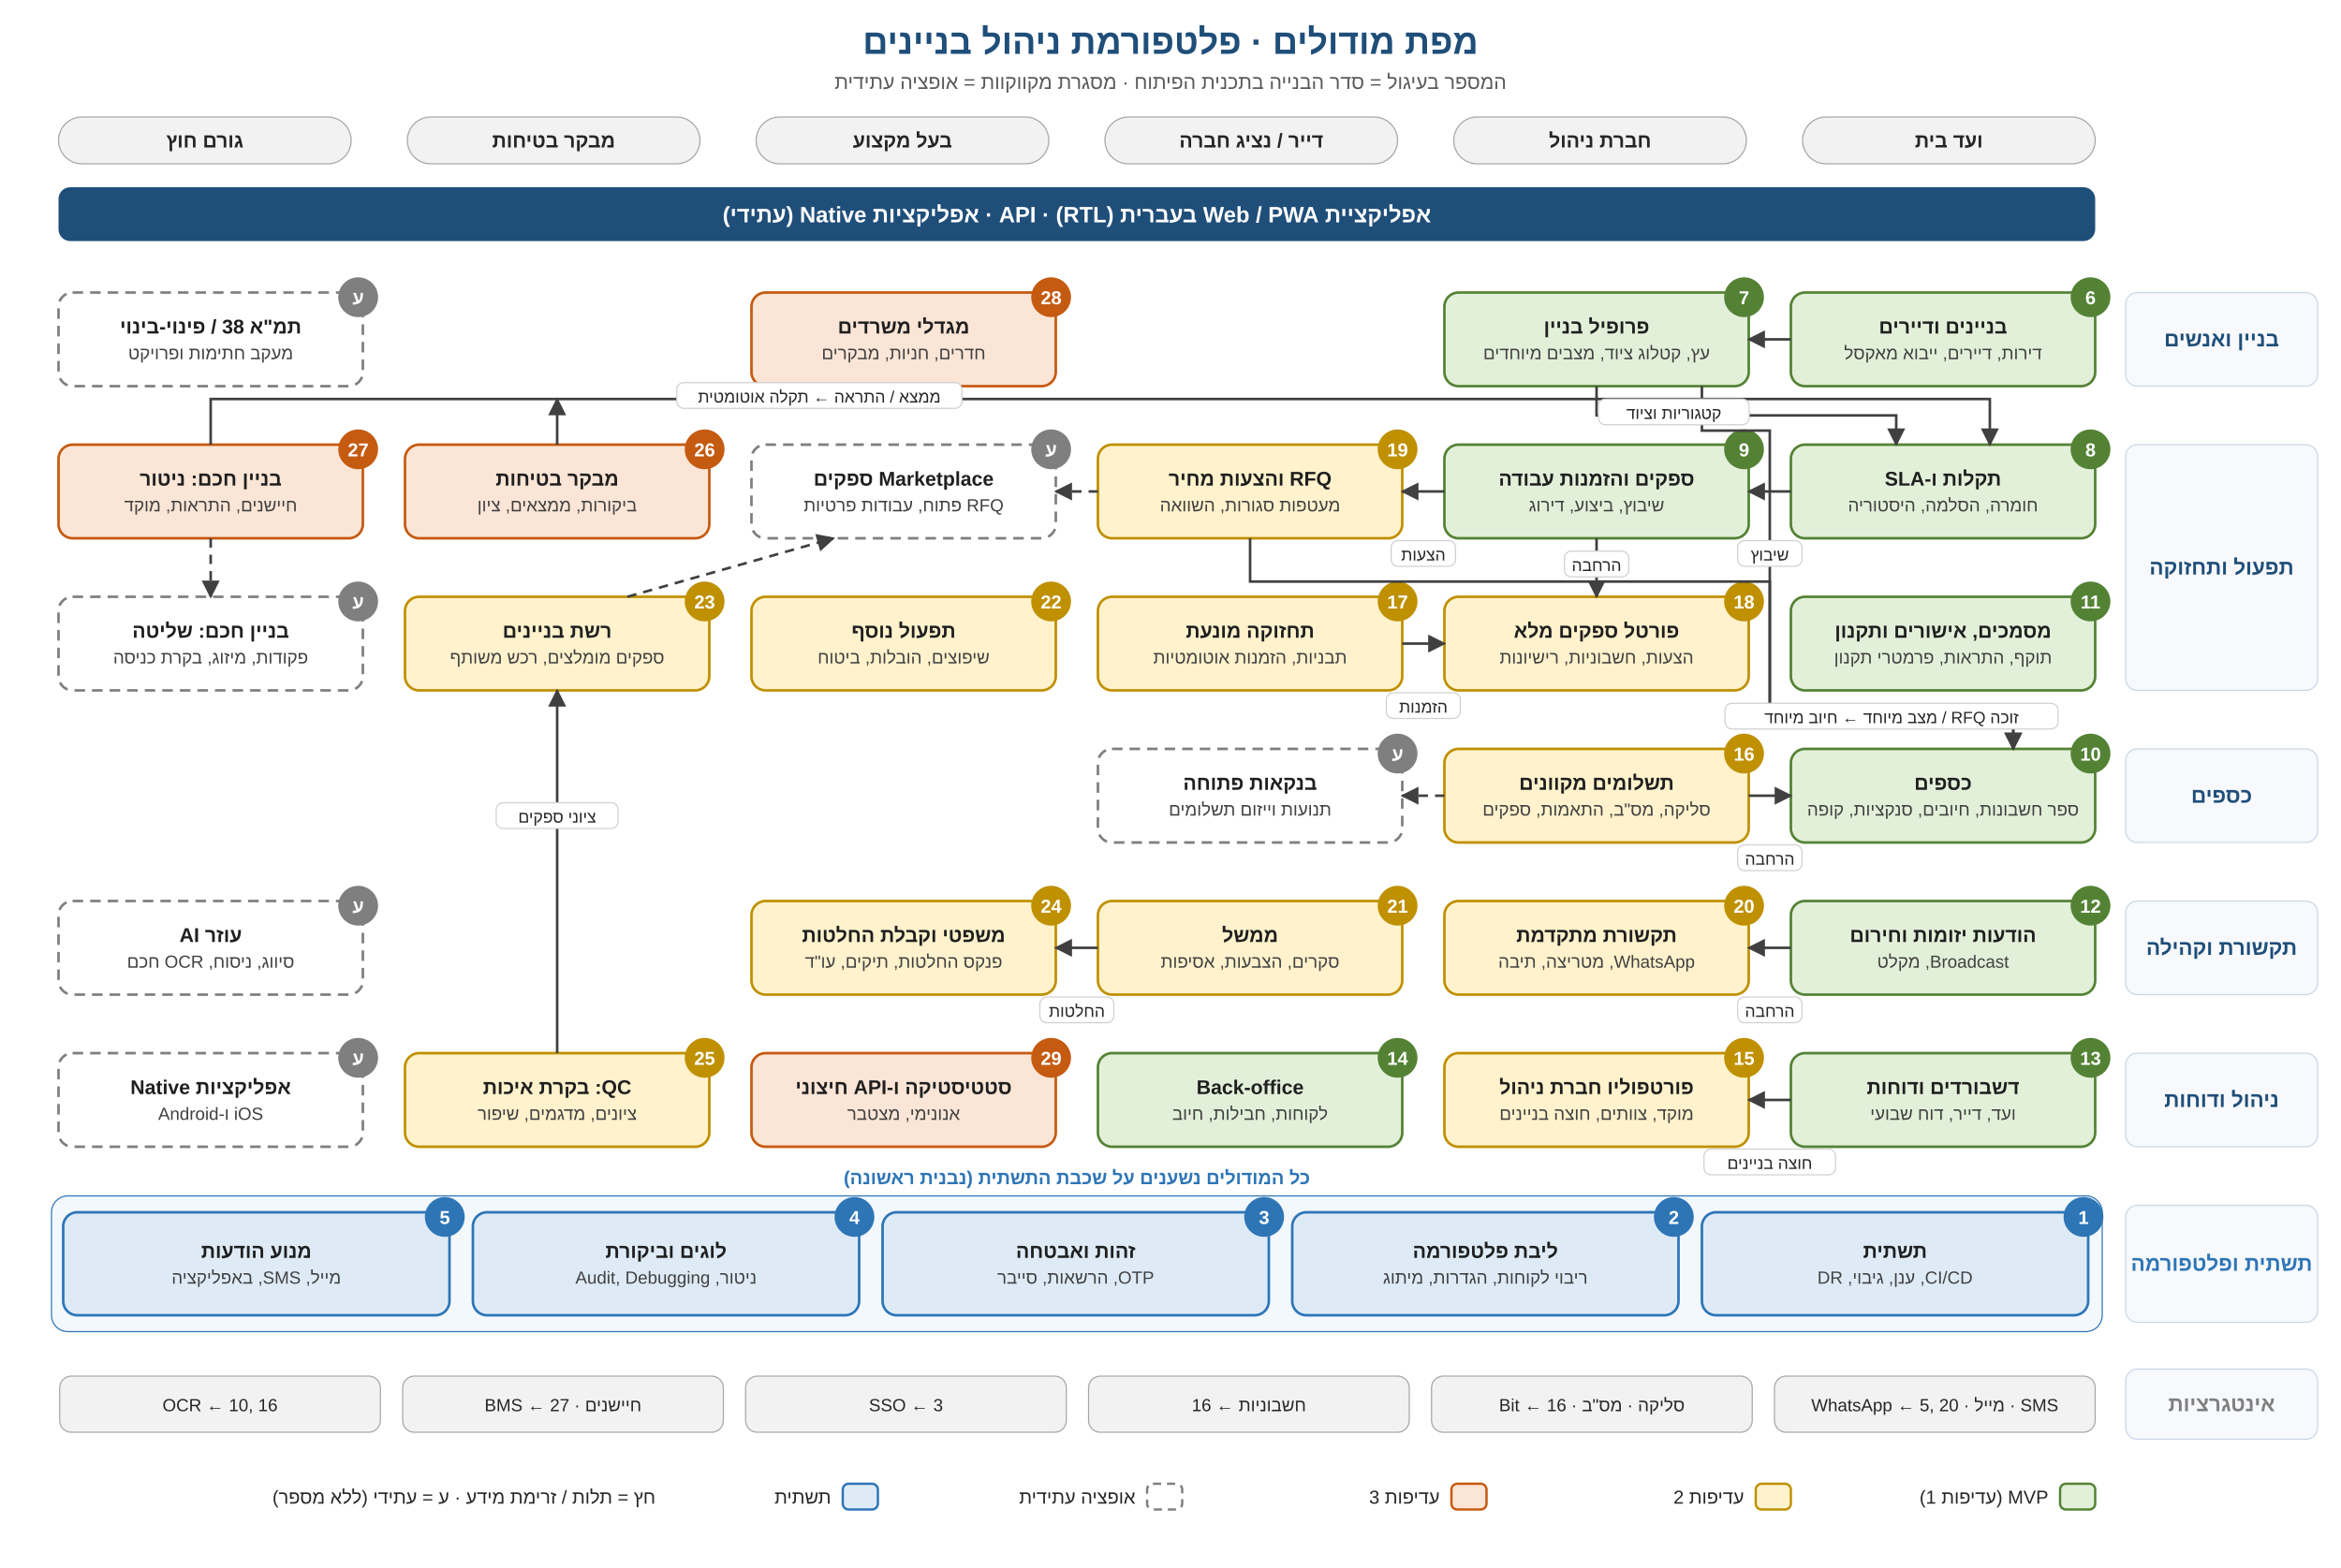
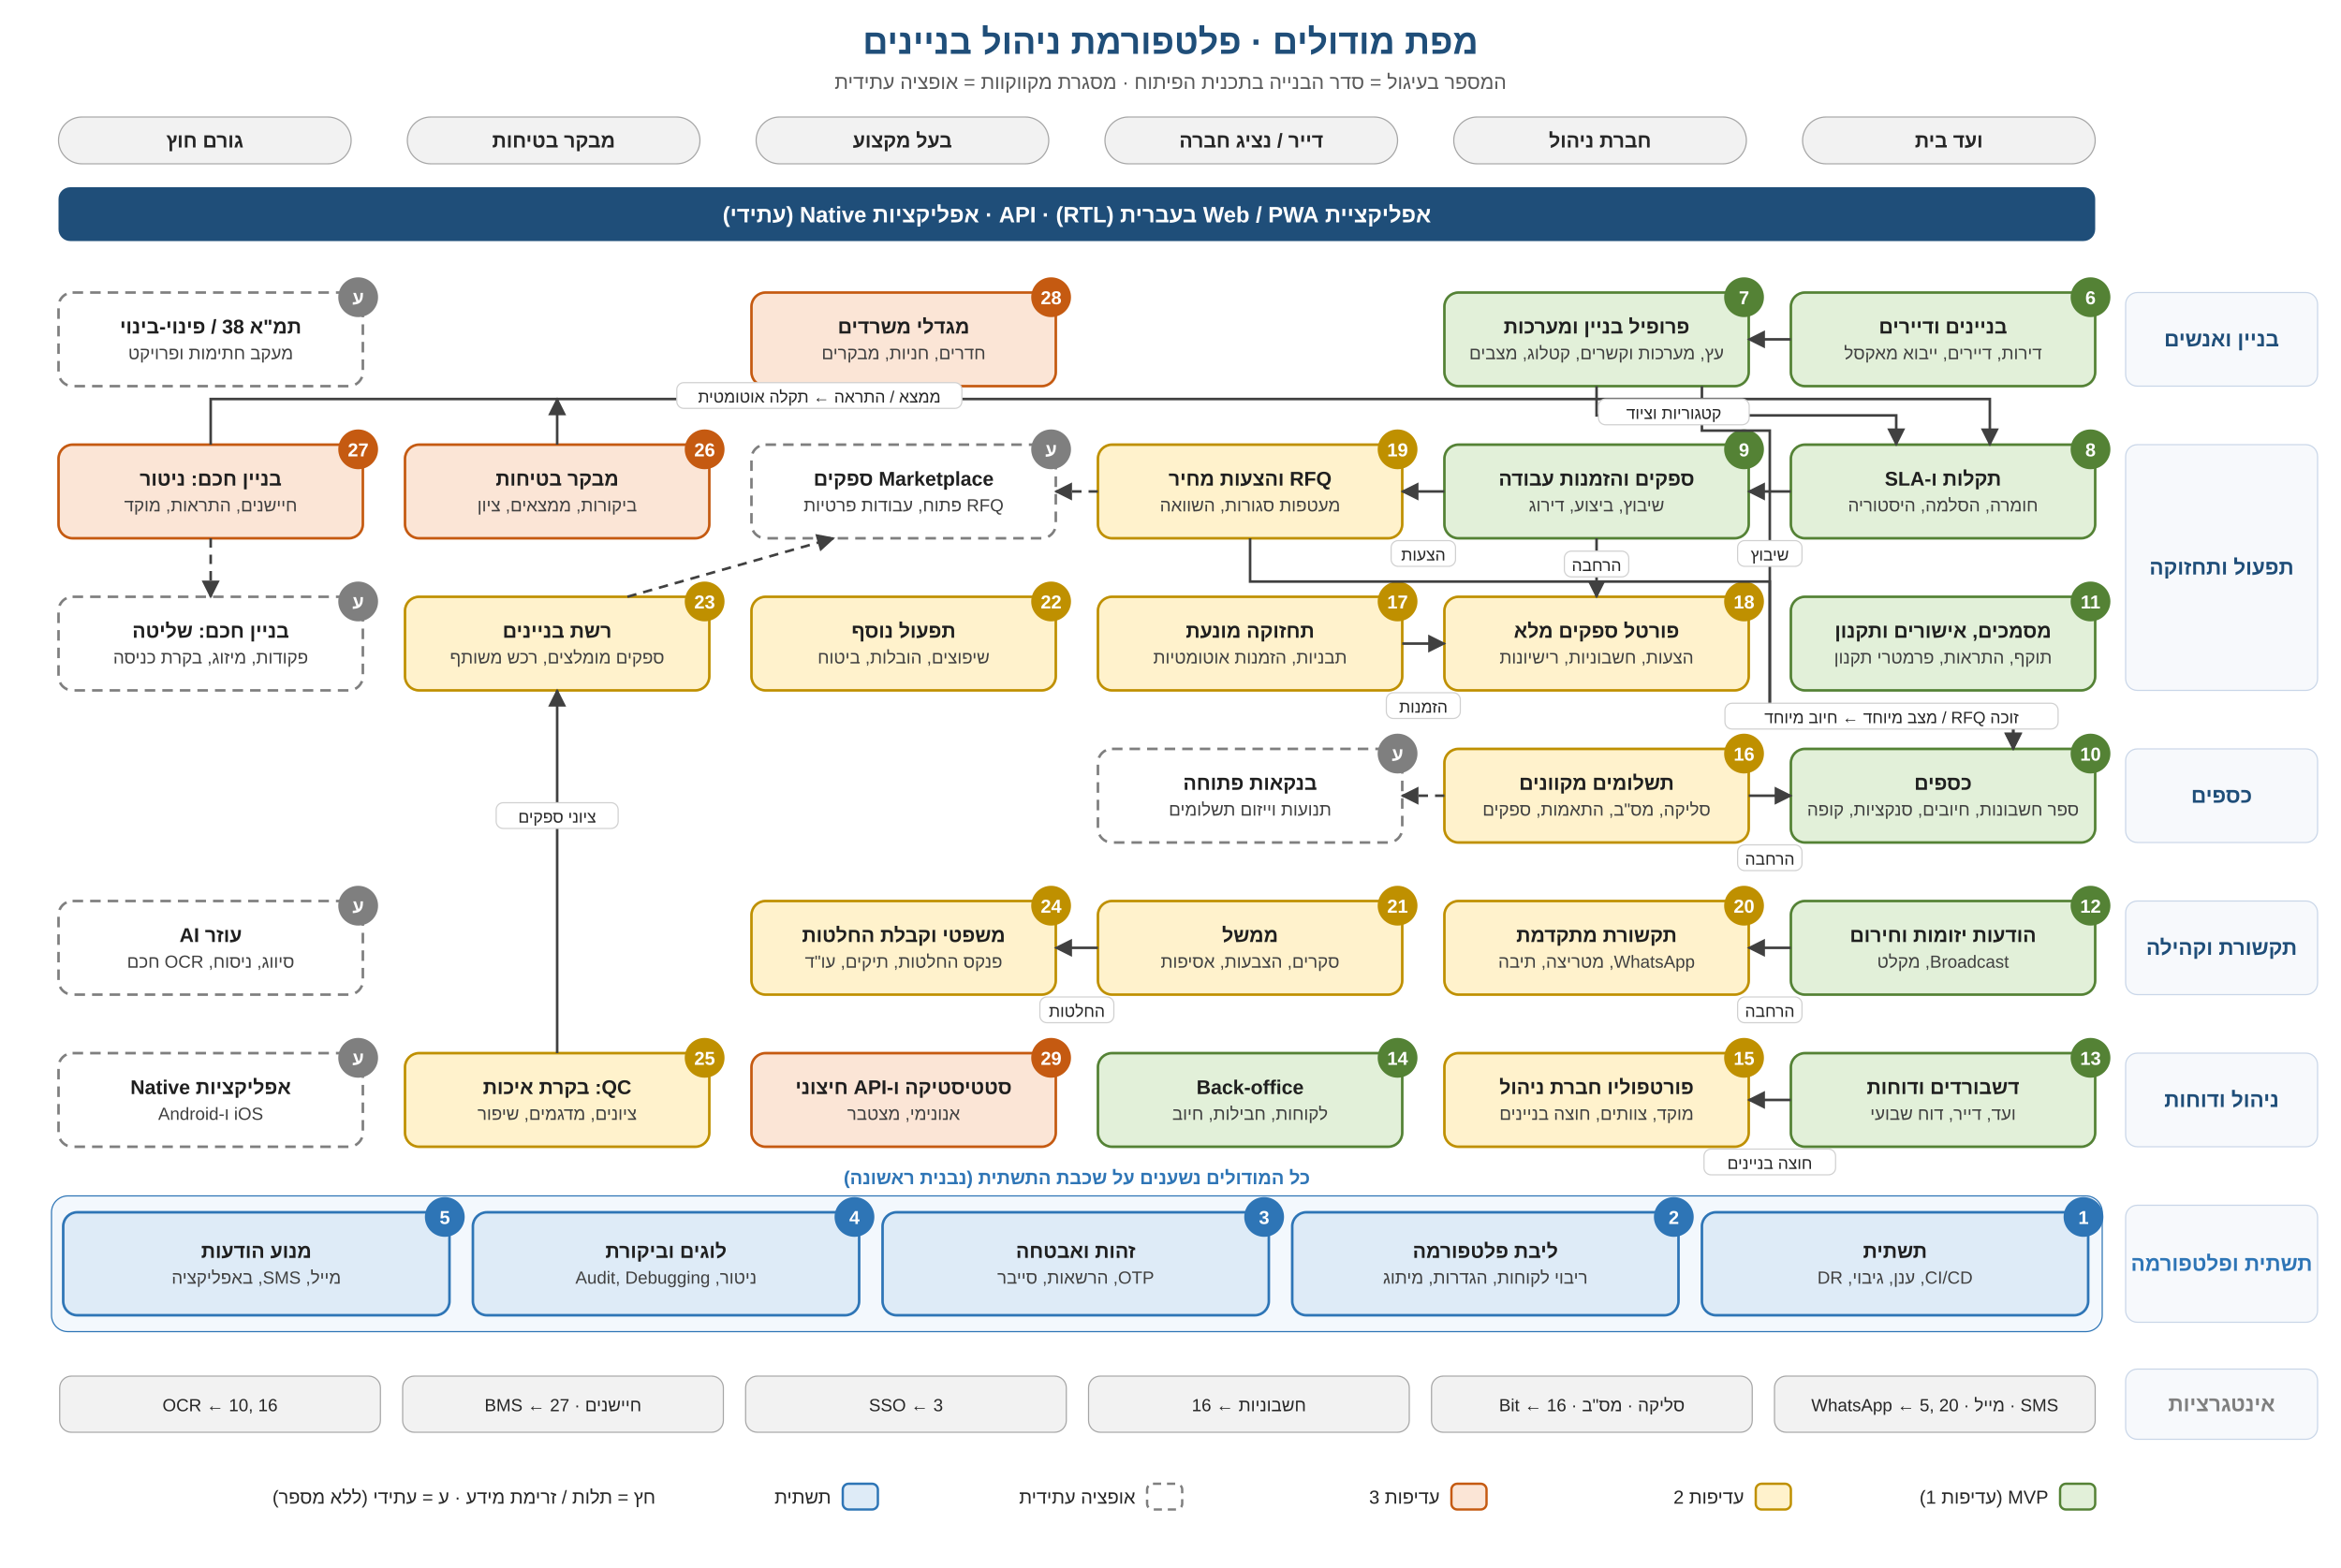
<svg xmlns="http://www.w3.org/2000/svg" width="2000" height="1340" viewBox="0 0 2000 1340">
  <defs>
    <marker id="arrow" viewBox="0 0 10 10" refX="9" refY="5" markerWidth="7" markerHeight="7" orient="auto-start-reverse">
      <path d="M0 0 L10 5 L0 10 z" fill="#404040" />
    </marker>
  </defs>
  <rect width="2000" height="1340" fill="#FFFFFF" />
  <text x="1000.0" y="46" font-size="30" font-weight="bold" fill="#1F4E79" text-anchor="middle" direction="rtl" font-family="Arial, Liberation Sans, sans-serif">מפת מודולים · פלטפורמת ניהול בניינים</text>
  <text x="1000.0" y="76" font-size="17" font-weight="normal" fill="#595959" text-anchor="middle" direction="rtl" font-family="Arial, Liberation Sans, sans-serif">המספר בעיגול = סדר הבנייה בתכנית הפיתוח · מסגרת מקווקוות = אופציה עתידית</text>
  <rect x="1540" y="100" width="250" height="40" rx="20" fill="#F2F2F2" stroke="#A6A6A6" />
  <text x="1665.0" y="126" font-size="17" font-weight="bold" fill="#262626" text-anchor="middle" direction="rtl" font-family="Arial, Liberation Sans, sans-serif">ועד בית</text>
  <rect x="1242" y="100" width="250" height="40" rx="20" fill="#F2F2F2" stroke="#A6A6A6" />
  <text x="1367.0" y="126" font-size="17" font-weight="bold" fill="#262626" text-anchor="middle" direction="rtl" font-family="Arial, Liberation Sans, sans-serif">חברת ניהול</text>
  <rect x="944" y="100" width="250" height="40" rx="20" fill="#F2F2F2" stroke="#A6A6A6" />
  <text x="1069.0" y="126" font-size="17" font-weight="bold" fill="#262626" text-anchor="middle" direction="rtl" font-family="Arial, Liberation Sans, sans-serif">דייר / נציג חברה</text>
  <rect x="646" y="100" width="250" height="40" rx="20" fill="#F2F2F2" stroke="#A6A6A6" />
  <text x="771.0" y="126" font-size="17" font-weight="bold" fill="#262626" text-anchor="middle" direction="rtl" font-family="Arial, Liberation Sans, sans-serif">בעל מקצוע</text>
  <rect x="348" y="100" width="250" height="40" rx="20" fill="#F2F2F2" stroke="#A6A6A6" />
  <text x="473.0" y="126" font-size="17" font-weight="bold" fill="#262626" text-anchor="middle" direction="rtl" font-family="Arial, Liberation Sans, sans-serif">מבקר בטיחות</text>
  <rect x="50" y="100" width="250" height="40" rx="20" fill="#F2F2F2" stroke="#A6A6A6" />
  <text x="175.0" y="126" font-size="17" font-weight="bold" fill="#262626" text-anchor="middle" direction="rtl" font-family="Arial, Liberation Sans, sans-serif">גורם חוץ</text>
  <rect x="50" y="160" width="1740" height="46" rx="10" fill="#1F4E79" />
  <text x="920" y="190" font-size="19" font-weight="bold" fill="#FFFFFF" text-anchor="middle" direction="rtl" font-family="Arial, Liberation Sans, sans-serif">אפליקציית Web / PWA בעברית (RTL)  ·  API  ·  אפליקציות Native (עתידי)</text>
  <rect x="1816" y="250" width="164" height="80" rx="10" fill="#F7F9FC" stroke="#C9D6E8" />
  <text x="1898" y="296.0" font-size="18" font-weight="bold" fill="#1F4E79" text-anchor="middle" direction="rtl" font-family="Arial, Liberation Sans, sans-serif">בניין ואנשים</text>
  <rect x="1816" y="380" width="164" height="210" rx="10" fill="#F7F9FC" stroke="#C9D6E8" />
  <text x="1898" y="491.0" font-size="18" font-weight="bold" fill="#1F4E79" text-anchor="middle" direction="rtl" font-family="Arial, Liberation Sans, sans-serif">תפעול ותחזוקה</text>
  <rect x="1816" y="640" width="164" height="80" rx="10" fill="#F7F9FC" stroke="#C9D6E8" />
  <text x="1898" y="686.0" font-size="18" font-weight="bold" fill="#1F4E79" text-anchor="middle" direction="rtl" font-family="Arial, Liberation Sans, sans-serif">כספים</text>
  <rect x="1816" y="770" width="164" height="80" rx="10" fill="#F7F9FC" stroke="#C9D6E8" />
  <text x="1898" y="816.0" font-size="18" font-weight="bold" fill="#1F4E79" text-anchor="middle" direction="rtl" font-family="Arial, Liberation Sans, sans-serif">תקשורת וקהילה</text>
  <rect x="1816" y="900" width="164" height="80" rx="10" fill="#F7F9FC" stroke="#C9D6E8" />
  <text x="1898" y="946.0" font-size="18" font-weight="bold" fill="#1F4E79" text-anchor="middle" direction="rtl" font-family="Arial, Liberation Sans, sans-serif">ניהול ודוחות</text>
  <rect x="1816" y="1030" width="164" height="100" rx="10" fill="#F7F9FC" stroke="#C9D6E8" />
  <text x="1898" y="1086.0" font-size="18" font-weight="bold" fill="#2E75B6" text-anchor="middle" direction="rtl" font-family="Arial, Liberation Sans, sans-serif">תשתית ופלטפורמה</text>
  <rect x="1816" y="1170" width="164" height="60" rx="10" fill="#F7F9FC" stroke="#C9D6E8" />
  <text x="1898" y="1206.0" font-size="18" font-weight="bold" fill="#7F7F7F" text-anchor="middle" direction="rtl" font-family="Arial, Liberation Sans, sans-serif">אינטגרציות</text>
  <rect x="1530" y="250" width="260" height="80" rx="12" fill="#E2F0D9" stroke="#548235" stroke-width="2.2" />
  <circle cx="1786" cy="254" r="17" fill="#548235" />
  <text x="1786" y="260" font-size="16" font-weight="bold" fill="#FFFFFF" text-anchor="middle" direction="rtl" font-family="Arial, Liberation Sans, sans-serif">6</text>
  <text x="1660.0" y="285.0" font-size="17" font-weight="bold" fill="#1F1F1F" text-anchor="middle" direction="rtl" font-family="Arial, Liberation Sans, sans-serif">בניינים ודיירים</text>
  <text x="1660.0" y="307.0" font-size="15" font-weight="normal" fill="#404040" text-anchor="middle" direction="rtl" font-family="Arial, Liberation Sans, sans-serif">דירות, דיירים, ייבוא מאקסל</text>
  <rect x="1234" y="250" width="260" height="80" rx="12" fill="#E2F0D9" stroke="#548235" stroke-width="2.2" />
  <circle cx="1490" cy="254" r="17" fill="#548235" />
  <text x="1490" y="260" font-size="16" font-weight="bold" fill="#FFFFFF" text-anchor="middle" direction="rtl" font-family="Arial, Liberation Sans, sans-serif">7</text>
-   <text x="1364.0" y="285.0" font-size="17" font-weight="bold" fill="#1F1F1F" text-anchor="middle" direction="rtl" font-family="Arial, Liberation Sans, sans-serif">פרופיל בניין</text>
-   <text x="1364.0" y="307.0" font-size="15" font-weight="normal" fill="#404040" text-anchor="middle" direction="rtl" font-family="Arial, Liberation Sans, sans-serif">עץ, קטלוג ציוד, מצבים מיוחדים</text>
+   <text x="1364.0" y="285.0" font-size="17" font-weight="bold" fill="#1F1F1F" text-anchor="middle" direction="rtl" font-family="Arial, Liberation Sans, sans-serif">פרופיל בניין ומערכות</text>
+   <text x="1364.0" y="307.0" font-size="15" font-weight="normal" fill="#404040" text-anchor="middle" direction="rtl" font-family="Arial, Liberation Sans, sans-serif">עץ, מערכות וקשרים, קטלוג, מצבים</text>
  <rect x="642" y="250" width="260" height="80" rx="12" fill="#FBE5D6" stroke="#C55A11" stroke-width="2.2" />
  <circle cx="898" cy="254" r="17" fill="#C55A11" />
  <text x="898" y="260" font-size="16" font-weight="bold" fill="#FFFFFF" text-anchor="middle" direction="rtl" font-family="Arial, Liberation Sans, sans-serif">28</text>
  <text x="772.0" y="285.0" font-size="17" font-weight="bold" fill="#1F1F1F" text-anchor="middle" direction="rtl" font-family="Arial, Liberation Sans, sans-serif">מגדלי משרדים</text>
  <text x="772.0" y="307.0" font-size="15" font-weight="normal" fill="#404040" text-anchor="middle" direction="rtl" font-family="Arial, Liberation Sans, sans-serif">חדרים, חניות, מבקרים</text>
  <rect x="50" y="250" width="260" height="80" rx="12" fill="#FFFFFF" stroke="#7F7F7F" stroke-width="2.2" stroke-dasharray="9 6" />
  <circle cx="306" cy="254" r="17" fill="#7F7F7F" />
  <text x="306" y="260" font-size="16" font-weight="bold" fill="#FFFFFF" text-anchor="middle" direction="rtl" font-family="Arial, Liberation Sans, sans-serif">ע</text>
  <text x="180.0" y="285.0" font-size="17" font-weight="bold" fill="#1F1F1F" text-anchor="middle" direction="rtl" font-family="Arial, Liberation Sans, sans-serif">תמ"א 38 / פינוי-בינוי</text>
  <text x="180.0" y="307.0" font-size="15" font-weight="normal" fill="#404040" text-anchor="middle" direction="rtl" font-family="Arial, Liberation Sans, sans-serif">מעקב חתימות ופרויקט</text>
  <rect x="1530" y="380" width="260" height="80" rx="12" fill="#E2F0D9" stroke="#548235" stroke-width="2.2" />
  <circle cx="1786" cy="384" r="17" fill="#548235" />
  <text x="1786" y="390" font-size="16" font-weight="bold" fill="#FFFFFF" text-anchor="middle" direction="rtl" font-family="Arial, Liberation Sans, sans-serif">8</text>
  <text x="1660.0" y="415.0" font-size="17" font-weight="bold" fill="#1F1F1F" text-anchor="middle" direction="rtl" font-family="Arial, Liberation Sans, sans-serif">תקלות ו-SLA</text>
  <text x="1660.0" y="437.0" font-size="15" font-weight="normal" fill="#404040" text-anchor="middle" direction="rtl" font-family="Arial, Liberation Sans, sans-serif">חומרה, הסלמה, היסטוריה</text>
  <rect x="1234" y="380" width="260" height="80" rx="12" fill="#E2F0D9" stroke="#548235" stroke-width="2.2" />
  <circle cx="1490" cy="384" r="17" fill="#548235" />
  <text x="1490" y="390" font-size="16" font-weight="bold" fill="#FFFFFF" text-anchor="middle" direction="rtl" font-family="Arial, Liberation Sans, sans-serif">9</text>
  <text x="1364.0" y="415.0" font-size="17" font-weight="bold" fill="#1F1F1F" text-anchor="middle" direction="rtl" font-family="Arial, Liberation Sans, sans-serif">ספקים והזמנות עבודה</text>
  <text x="1364.0" y="437.0" font-size="15" font-weight="normal" fill="#404040" text-anchor="middle" direction="rtl" font-family="Arial, Liberation Sans, sans-serif">שיבוץ, ביצוע, דירוג</text>
  <rect x="938" y="380" width="260" height="80" rx="12" fill="#FFF2CC" stroke="#BF9000" stroke-width="2.2" />
  <circle cx="1194" cy="384" r="17" fill="#BF9000" />
  <text x="1194" y="390" font-size="16" font-weight="bold" fill="#FFFFFF" text-anchor="middle" direction="rtl" font-family="Arial, Liberation Sans, sans-serif">19</text>
  <text x="1068.0" y="415.0" font-size="17" font-weight="bold" fill="#1F1F1F" text-anchor="middle" direction="rtl" font-family="Arial, Liberation Sans, sans-serif">RFQ והצעות מחיר</text>
  <text x="1068.0" y="437.0" font-size="15" font-weight="normal" fill="#404040" text-anchor="middle" direction="rtl" font-family="Arial, Liberation Sans, sans-serif">מעטפות סגורות, השוואה</text>
  <rect x="642" y="380" width="260" height="80" rx="12" fill="#FFFFFF" stroke="#7F7F7F" stroke-width="2.2" stroke-dasharray="9 6" />
  <circle cx="898" cy="384" r="17" fill="#7F7F7F" />
  <text x="898" y="390" font-size="16" font-weight="bold" fill="#FFFFFF" text-anchor="middle" direction="rtl" font-family="Arial, Liberation Sans, sans-serif">ע</text>
  <text x="772.0" y="415.0" font-size="17" font-weight="bold" fill="#1F1F1F" text-anchor="middle" direction="rtl" font-family="Arial, Liberation Sans, sans-serif">Marketplace ספקים</text>
  <text x="772.0" y="437.0" font-size="15" font-weight="normal" fill="#404040" text-anchor="middle" direction="rtl" font-family="Arial, Liberation Sans, sans-serif">RFQ פתוח, עבודות פרטיות</text>
  <rect x="346" y="380" width="260" height="80" rx="12" fill="#FBE5D6" stroke="#C55A11" stroke-width="2.2" />
  <circle cx="602" cy="384" r="17" fill="#C55A11" />
  <text x="602" y="390" font-size="16" font-weight="bold" fill="#FFFFFF" text-anchor="middle" direction="rtl" font-family="Arial, Liberation Sans, sans-serif">26</text>
  <text x="476.0" y="415.0" font-size="17" font-weight="bold" fill="#1F1F1F" text-anchor="middle" direction="rtl" font-family="Arial, Liberation Sans, sans-serif">מבקר בטיחות</text>
  <text x="476.0" y="437.0" font-size="15" font-weight="normal" fill="#404040" text-anchor="middle" direction="rtl" font-family="Arial, Liberation Sans, sans-serif">ביקורות, ממצאים, ציון</text>
  <rect x="50" y="380" width="260" height="80" rx="12" fill="#FBE5D6" stroke="#C55A11" stroke-width="2.2" />
  <circle cx="306" cy="384" r="17" fill="#C55A11" />
  <text x="306" y="390" font-size="16" font-weight="bold" fill="#FFFFFF" text-anchor="middle" direction="rtl" font-family="Arial, Liberation Sans, sans-serif">27</text>
  <text x="180.0" y="415.0" font-size="17" font-weight="bold" fill="#1F1F1F" text-anchor="middle" direction="rtl" font-family="Arial, Liberation Sans, sans-serif">בניין חכם: ניטור</text>
  <text x="180.0" y="437.0" font-size="15" font-weight="normal" fill="#404040" text-anchor="middle" direction="rtl" font-family="Arial, Liberation Sans, sans-serif">חיישנים, התראות, מוקד</text>
  <rect x="1530" y="510" width="260" height="80" rx="12" fill="#E2F0D9" stroke="#548235" stroke-width="2.2" />
  <circle cx="1786" cy="514" r="17" fill="#548235" />
  <text x="1786" y="520" font-size="16" font-weight="bold" fill="#FFFFFF" text-anchor="middle" direction="rtl" font-family="Arial, Liberation Sans, sans-serif">11</text>
  <text x="1660.0" y="545.0" font-size="17" font-weight="bold" fill="#1F1F1F" text-anchor="middle" direction="rtl" font-family="Arial, Liberation Sans, sans-serif">מסמכים, אישורים ותקנון</text>
  <text x="1660.0" y="567.0" font-size="15" font-weight="normal" fill="#404040" text-anchor="middle" direction="rtl" font-family="Arial, Liberation Sans, sans-serif">תוקף, התראות, פרמטרי תקנון</text>
  <rect x="1234" y="510" width="260" height="80" rx="12" fill="#FFF2CC" stroke="#BF9000" stroke-width="2.2" />
  <circle cx="1490" cy="514" r="17" fill="#BF9000" />
  <text x="1490" y="520" font-size="16" font-weight="bold" fill="#FFFFFF" text-anchor="middle" direction="rtl" font-family="Arial, Liberation Sans, sans-serif">18</text>
  <text x="1364.0" y="545.0" font-size="17" font-weight="bold" fill="#1F1F1F" text-anchor="middle" direction="rtl" font-family="Arial, Liberation Sans, sans-serif">פורטל ספקים מלא</text>
  <text x="1364.0" y="567.0" font-size="15" font-weight="normal" fill="#404040" text-anchor="middle" direction="rtl" font-family="Arial, Liberation Sans, sans-serif">הצעות, חשבוניות, רישיונות</text>
  <rect x="938" y="510" width="260" height="80" rx="12" fill="#FFF2CC" stroke="#BF9000" stroke-width="2.2" />
  <circle cx="1194" cy="514" r="17" fill="#BF9000" />
  <text x="1194" y="520" font-size="16" font-weight="bold" fill="#FFFFFF" text-anchor="middle" direction="rtl" font-family="Arial, Liberation Sans, sans-serif">17</text>
  <text x="1068.0" y="545.0" font-size="17" font-weight="bold" fill="#1F1F1F" text-anchor="middle" direction="rtl" font-family="Arial, Liberation Sans, sans-serif">תחזוקה מונעת</text>
  <text x="1068.0" y="567.0" font-size="15" font-weight="normal" fill="#404040" text-anchor="middle" direction="rtl" font-family="Arial, Liberation Sans, sans-serif">תבניות, הזמנות אוטומטיות</text>
  <rect x="642" y="510" width="260" height="80" rx="12" fill="#FFF2CC" stroke="#BF9000" stroke-width="2.2" />
  <circle cx="898" cy="514" r="17" fill="#BF9000" />
  <text x="898" y="520" font-size="16" font-weight="bold" fill="#FFFFFF" text-anchor="middle" direction="rtl" font-family="Arial, Liberation Sans, sans-serif">22</text>
  <text x="772.0" y="545.0" font-size="17" font-weight="bold" fill="#1F1F1F" text-anchor="middle" direction="rtl" font-family="Arial, Liberation Sans, sans-serif">תפעול נוסף</text>
  <text x="772.0" y="567.0" font-size="15" font-weight="normal" fill="#404040" text-anchor="middle" direction="rtl" font-family="Arial, Liberation Sans, sans-serif">שיפוצים, הובלות, ביטוח</text>
  <rect x="346" y="510" width="260" height="80" rx="12" fill="#FFF2CC" stroke="#BF9000" stroke-width="2.2" />
  <circle cx="602" cy="514" r="17" fill="#BF9000" />
  <text x="602" y="520" font-size="16" font-weight="bold" fill="#FFFFFF" text-anchor="middle" direction="rtl" font-family="Arial, Liberation Sans, sans-serif">23</text>
  <text x="476.0" y="545.0" font-size="17" font-weight="bold" fill="#1F1F1F" text-anchor="middle" direction="rtl" font-family="Arial, Liberation Sans, sans-serif">רשת בניינים</text>
  <text x="476.0" y="567.0" font-size="15" font-weight="normal" fill="#404040" text-anchor="middle" direction="rtl" font-family="Arial, Liberation Sans, sans-serif">ספקים מומלצים, רכש משותף</text>
  <rect x="50" y="510" width="260" height="80" rx="12" fill="#FFFFFF" stroke="#7F7F7F" stroke-width="2.2" stroke-dasharray="9 6" />
  <circle cx="306" cy="514" r="17" fill="#7F7F7F" />
  <text x="306" y="520" font-size="16" font-weight="bold" fill="#FFFFFF" text-anchor="middle" direction="rtl" font-family="Arial, Liberation Sans, sans-serif">ע</text>
  <text x="180.0" y="545.0" font-size="17" font-weight="bold" fill="#1F1F1F" text-anchor="middle" direction="rtl" font-family="Arial, Liberation Sans, sans-serif">בניין חכם: שליטה</text>
  <text x="180.0" y="567.0" font-size="15" font-weight="normal" fill="#404040" text-anchor="middle" direction="rtl" font-family="Arial, Liberation Sans, sans-serif">פקודות, מיזוג, בקרת כניסה</text>
  <rect x="1530" y="640" width="260" height="80" rx="12" fill="#E2F0D9" stroke="#548235" stroke-width="2.2" />
  <circle cx="1786" cy="644" r="17" fill="#548235" />
  <text x="1786" y="650" font-size="16" font-weight="bold" fill="#FFFFFF" text-anchor="middle" direction="rtl" font-family="Arial, Liberation Sans, sans-serif">10</text>
  <text x="1660.0" y="675.0" font-size="17" font-weight="bold" fill="#1F1F1F" text-anchor="middle" direction="rtl" font-family="Arial, Liberation Sans, sans-serif">כספים</text>
  <text x="1660.0" y="697.0" font-size="15" font-weight="normal" fill="#404040" text-anchor="middle" direction="rtl" font-family="Arial, Liberation Sans, sans-serif">ספר חשבונות, חיובים, סנקציות, קופה</text>
  <rect x="1234" y="640" width="260" height="80" rx="12" fill="#FFF2CC" stroke="#BF9000" stroke-width="2.2" />
  <circle cx="1490" cy="644" r="17" fill="#BF9000" />
  <text x="1490" y="650" font-size="16" font-weight="bold" fill="#FFFFFF" text-anchor="middle" direction="rtl" font-family="Arial, Liberation Sans, sans-serif">16</text>
  <text x="1364.0" y="675.0" font-size="17" font-weight="bold" fill="#1F1F1F" text-anchor="middle" direction="rtl" font-family="Arial, Liberation Sans, sans-serif">תשלומים מקוונים</text>
  <text x="1364.0" y="697.0" font-size="15" font-weight="normal" fill="#404040" text-anchor="middle" direction="rtl" font-family="Arial, Liberation Sans, sans-serif">סליקה, מס"ב, התאמות, ספקים</text>
  <rect x="938" y="640" width="260" height="80" rx="12" fill="#FFFFFF" stroke="#7F7F7F" stroke-width="2.2" stroke-dasharray="9 6" />
  <circle cx="1194" cy="644" r="17" fill="#7F7F7F" />
  <text x="1194" y="650" font-size="16" font-weight="bold" fill="#FFFFFF" text-anchor="middle" direction="rtl" font-family="Arial, Liberation Sans, sans-serif">ע</text>
  <text x="1068.0" y="675.0" font-size="17" font-weight="bold" fill="#1F1F1F" text-anchor="middle" direction="rtl" font-family="Arial, Liberation Sans, sans-serif">בנקאות פתוחה</text>
  <text x="1068.0" y="697.0" font-size="15" font-weight="normal" fill="#404040" text-anchor="middle" direction="rtl" font-family="Arial, Liberation Sans, sans-serif">תנועות וייזום תשלומים</text>
  <rect x="1530" y="770" width="260" height="80" rx="12" fill="#E2F0D9" stroke="#548235" stroke-width="2.2" />
  <circle cx="1786" cy="774" r="17" fill="#548235" />
  <text x="1786" y="780" font-size="16" font-weight="bold" fill="#FFFFFF" text-anchor="middle" direction="rtl" font-family="Arial, Liberation Sans, sans-serif">12</text>
  <text x="1660.0" y="805.0" font-size="17" font-weight="bold" fill="#1F1F1F" text-anchor="middle" direction="rtl" font-family="Arial, Liberation Sans, sans-serif">הודעות יזומות וחירום</text>
  <text x="1660.0" y="827.0" font-size="15" font-weight="normal" fill="#404040" text-anchor="middle" direction="rtl" font-family="Arial, Liberation Sans, sans-serif">Broadcast, מקלט</text>
  <rect x="1234" y="770" width="260" height="80" rx="12" fill="#FFF2CC" stroke="#BF9000" stroke-width="2.2" />
  <circle cx="1490" cy="774" r="17" fill="#BF9000" />
  <text x="1490" y="780" font-size="16" font-weight="bold" fill="#FFFFFF" text-anchor="middle" direction="rtl" font-family="Arial, Liberation Sans, sans-serif">20</text>
  <text x="1364.0" y="805.0" font-size="17" font-weight="bold" fill="#1F1F1F" text-anchor="middle" direction="rtl" font-family="Arial, Liberation Sans, sans-serif">תקשורת מתקדמת</text>
  <text x="1364.0" y="827.0" font-size="15" font-weight="normal" fill="#404040" text-anchor="middle" direction="rtl" font-family="Arial, Liberation Sans, sans-serif">WhatsApp, מטריצה, תיבה</text>
  <rect x="938" y="770" width="260" height="80" rx="12" fill="#FFF2CC" stroke="#BF9000" stroke-width="2.2" />
  <circle cx="1194" cy="774" r="17" fill="#BF9000" />
  <text x="1194" y="780" font-size="16" font-weight="bold" fill="#FFFFFF" text-anchor="middle" direction="rtl" font-family="Arial, Liberation Sans, sans-serif">21</text>
  <text x="1068.0" y="805.0" font-size="17" font-weight="bold" fill="#1F1F1F" text-anchor="middle" direction="rtl" font-family="Arial, Liberation Sans, sans-serif">ממשל</text>
  <text x="1068.0" y="827.0" font-size="15" font-weight="normal" fill="#404040" text-anchor="middle" direction="rtl" font-family="Arial, Liberation Sans, sans-serif">סקרים, הצבעות, אסיפות</text>
  <rect x="642" y="770" width="260" height="80" rx="12" fill="#FFF2CC" stroke="#BF9000" stroke-width="2.2" />
  <circle cx="898" cy="774" r="17" fill="#BF9000" />
  <text x="898" y="780" font-size="16" font-weight="bold" fill="#FFFFFF" text-anchor="middle" direction="rtl" font-family="Arial, Liberation Sans, sans-serif">24</text>
  <text x="772.0" y="805.0" font-size="17" font-weight="bold" fill="#1F1F1F" text-anchor="middle" direction="rtl" font-family="Arial, Liberation Sans, sans-serif">משפטי וקבלת החלטות</text>
  <text x="772.0" y="827.0" font-size="15" font-weight="normal" fill="#404040" text-anchor="middle" direction="rtl" font-family="Arial, Liberation Sans, sans-serif">פנקס החלטות, תיקים, עו"ד</text>
  <rect x="50" y="770" width="260" height="80" rx="12" fill="#FFFFFF" stroke="#7F7F7F" stroke-width="2.2" stroke-dasharray="9 6" />
  <circle cx="306" cy="774" r="17" fill="#7F7F7F" />
  <text x="306" y="780" font-size="16" font-weight="bold" fill="#FFFFFF" text-anchor="middle" direction="rtl" font-family="Arial, Liberation Sans, sans-serif">ע</text>
  <text x="180.0" y="805.0" font-size="17" font-weight="bold" fill="#1F1F1F" text-anchor="middle" direction="rtl" font-family="Arial, Liberation Sans, sans-serif">עוזר AI</text>
  <text x="180.0" y="827.0" font-size="15" font-weight="normal" fill="#404040" text-anchor="middle" direction="rtl" font-family="Arial, Liberation Sans, sans-serif">סיווג, ניסוח, OCR חכם</text>
  <rect x="1530" y="900" width="260" height="80" rx="12" fill="#E2F0D9" stroke="#548235" stroke-width="2.2" />
  <circle cx="1786" cy="904" r="17" fill="#548235" />
  <text x="1786" y="910" font-size="16" font-weight="bold" fill="#FFFFFF" text-anchor="middle" direction="rtl" font-family="Arial, Liberation Sans, sans-serif">13</text>
  <text x="1660.0" y="935.0" font-size="17" font-weight="bold" fill="#1F1F1F" text-anchor="middle" direction="rtl" font-family="Arial, Liberation Sans, sans-serif">דשבורדים ודוחות</text>
  <text x="1660.0" y="957.0" font-size="15" font-weight="normal" fill="#404040" text-anchor="middle" direction="rtl" font-family="Arial, Liberation Sans, sans-serif">ועד, דייר, דוח שבועי</text>
  <rect x="1234" y="900" width="260" height="80" rx="12" fill="#FFF2CC" stroke="#BF9000" stroke-width="2.2" />
  <circle cx="1490" cy="904" r="17" fill="#BF9000" />
  <text x="1490" y="910" font-size="16" font-weight="bold" fill="#FFFFFF" text-anchor="middle" direction="rtl" font-family="Arial, Liberation Sans, sans-serif">15</text>
  <text x="1364.0" y="935.0" font-size="17" font-weight="bold" fill="#1F1F1F" text-anchor="middle" direction="rtl" font-family="Arial, Liberation Sans, sans-serif">פורטפוליו חברת ניהול</text>
  <text x="1364.0" y="957.0" font-size="15" font-weight="normal" fill="#404040" text-anchor="middle" direction="rtl" font-family="Arial, Liberation Sans, sans-serif">מוקד, צוותים, חוצה בניינים</text>
  <rect x="938" y="900" width="260" height="80" rx="12" fill="#E2F0D9" stroke="#548235" stroke-width="2.2" />
  <circle cx="1194" cy="904" r="17" fill="#548235" />
  <text x="1194" y="910" font-size="16" font-weight="bold" fill="#FFFFFF" text-anchor="middle" direction="rtl" font-family="Arial, Liberation Sans, sans-serif">14</text>
  <text x="1068.0" y="935.0" font-size="17" font-weight="bold" fill="#1F1F1F" text-anchor="middle" direction="rtl" font-family="Arial, Liberation Sans, sans-serif">Back-office</text>
  <text x="1068.0" y="957.0" font-size="15" font-weight="normal" fill="#404040" text-anchor="middle" direction="rtl" font-family="Arial, Liberation Sans, sans-serif">לקוחות, חבילות, חיוב</text>
  <rect x="642" y="900" width="260" height="80" rx="12" fill="#FBE5D6" stroke="#C55A11" stroke-width="2.2" />
  <circle cx="898" cy="904" r="17" fill="#C55A11" />
  <text x="898" y="910" font-size="16" font-weight="bold" fill="#FFFFFF" text-anchor="middle" direction="rtl" font-family="Arial, Liberation Sans, sans-serif">29</text>
  <text x="772.0" y="935.0" font-size="17" font-weight="bold" fill="#1F1F1F" text-anchor="middle" direction="rtl" font-family="Arial, Liberation Sans, sans-serif">סטטיסטיקה ו-API חיצוני</text>
  <text x="772.0" y="957.0" font-size="15" font-weight="normal" fill="#404040" text-anchor="middle" direction="rtl" font-family="Arial, Liberation Sans, sans-serif">אנונימי, מצטבר</text>
  <rect x="346" y="900" width="260" height="80" rx="12" fill="#FFF2CC" stroke="#BF9000" stroke-width="2.2" />
  <circle cx="602" cy="904" r="17" fill="#BF9000" />
  <text x="602" y="910" font-size="16" font-weight="bold" fill="#FFFFFF" text-anchor="middle" direction="rtl" font-family="Arial, Liberation Sans, sans-serif">25</text>
  <text x="476.0" y="935.0" font-size="17" font-weight="bold" fill="#1F1F1F" text-anchor="middle" direction="rtl" font-family="Arial, Liberation Sans, sans-serif">QC: בקרת איכות</text>
  <text x="476.0" y="957.0" font-size="15" font-weight="normal" fill="#404040" text-anchor="middle" direction="rtl" font-family="Arial, Liberation Sans, sans-serif">ציונים, מדגמים, שיפור</text>
  <rect x="50" y="900" width="260" height="80" rx="12" fill="#FFFFFF" stroke="#7F7F7F" stroke-width="2.2" stroke-dasharray="9 6" />
  <circle cx="306" cy="904" r="17" fill="#7F7F7F" />
  <text x="306" y="910" font-size="16" font-weight="bold" fill="#FFFFFF" text-anchor="middle" direction="rtl" font-family="Arial, Liberation Sans, sans-serif">ע</text>
  <text x="180.0" y="935.0" font-size="17" font-weight="bold" fill="#1F1F1F" text-anchor="middle" direction="rtl" font-family="Arial, Liberation Sans, sans-serif">אפליקציות Native</text>
  <text x="180.0" y="957.0" font-size="15" font-weight="normal" fill="#404040" text-anchor="middle" direction="rtl" font-family="Arial, Liberation Sans, sans-serif">iOS ו-Android</text>
  <rect x="44" y="1022" width="1752" height="116" rx="14" fill="#F3F8FD" stroke="#2E75B6" stroke-dasharray="0" />
  <rect x="1454" y="1036" width="330" height="88" rx="12" fill="#DEEBF7" stroke="#2E75B6" stroke-width="2.2" />
  <circle cx="1780" cy="1040" r="17" fill="#2E75B6" />
  <text x="1780" y="1046" font-size="16" font-weight="bold" fill="#FFFFFF" text-anchor="middle" direction="rtl" font-family="Arial, Liberation Sans, sans-serif">1</text>
  <text x="1619.0" y="1075.0" font-size="17" font-weight="bold" fill="#1F1F1F" text-anchor="middle" direction="rtl" font-family="Arial, Liberation Sans, sans-serif">תשתית</text>
  <text x="1619.0" y="1097.0" font-size="15" font-weight="normal" fill="#404040" text-anchor="middle" direction="rtl" font-family="Arial, Liberation Sans, sans-serif">CI/CD, ענן, גיבוי, DR</text>
  <rect x="1104" y="1036" width="330" height="88" rx="12" fill="#DEEBF7" stroke="#2E75B6" stroke-width="2.2" />
  <circle cx="1430" cy="1040" r="17" fill="#2E75B6" />
  <text x="1430" y="1046" font-size="16" font-weight="bold" fill="#FFFFFF" text-anchor="middle" direction="rtl" font-family="Arial, Liberation Sans, sans-serif">2</text>
  <text x="1269.0" y="1075.0" font-size="17" font-weight="bold" fill="#1F1F1F" text-anchor="middle" direction="rtl" font-family="Arial, Liberation Sans, sans-serif">ליבת פלטפורמה</text>
  <text x="1269.0" y="1097.0" font-size="15" font-weight="normal" fill="#404040" text-anchor="middle" direction="rtl" font-family="Arial, Liberation Sans, sans-serif">ריבוי לקוחות, הגדרות, מיתוג</text>
  <rect x="754" y="1036" width="330" height="88" rx="12" fill="#DEEBF7" stroke="#2E75B6" stroke-width="2.2" />
  <circle cx="1080" cy="1040" r="17" fill="#2E75B6" />
  <text x="1080" y="1046" font-size="16" font-weight="bold" fill="#FFFFFF" text-anchor="middle" direction="rtl" font-family="Arial, Liberation Sans, sans-serif">3</text>
  <text x="919.0" y="1075.0" font-size="17" font-weight="bold" fill="#1F1F1F" text-anchor="middle" direction="rtl" font-family="Arial, Liberation Sans, sans-serif">זהות ואבטחה</text>
  <text x="919.0" y="1097.0" font-size="15" font-weight="normal" fill="#404040" text-anchor="middle" direction="rtl" font-family="Arial, Liberation Sans, sans-serif">OTP, הרשאות, סייבר</text>
  <rect x="404" y="1036" width="330" height="88" rx="12" fill="#DEEBF7" stroke="#2E75B6" stroke-width="2.2" />
  <circle cx="730" cy="1040" r="17" fill="#2E75B6" />
  <text x="730" y="1046" font-size="16" font-weight="bold" fill="#FFFFFF" text-anchor="middle" direction="rtl" font-family="Arial, Liberation Sans, sans-serif">4</text>
  <text x="569.0" y="1075.0" font-size="17" font-weight="bold" fill="#1F1F1F" text-anchor="middle" direction="rtl" font-family="Arial, Liberation Sans, sans-serif">לוגים וביקורת</text>
  <text x="569.0" y="1097.0" font-size="15" font-weight="normal" fill="#404040" text-anchor="middle" direction="rtl" font-family="Arial, Liberation Sans, sans-serif">ניטור, Audit, Debugging</text>
  <rect x="54" y="1036" width="330" height="88" rx="12" fill="#DEEBF7" stroke="#2E75B6" stroke-width="2.2" />
  <circle cx="380" cy="1040" r="17" fill="#2E75B6" />
  <text x="380" y="1046" font-size="16" font-weight="bold" fill="#FFFFFF" text-anchor="middle" direction="rtl" font-family="Arial, Liberation Sans, sans-serif">5</text>
  <text x="219.0" y="1075.0" font-size="17" font-weight="bold" fill="#1F1F1F" text-anchor="middle" direction="rtl" font-family="Arial, Liberation Sans, sans-serif">מנוע הודעות</text>
  <text x="219.0" y="1097.0" font-size="15" font-weight="normal" fill="#404040" text-anchor="middle" direction="rtl" font-family="Arial, Liberation Sans, sans-serif">מייל, SMS, באפליקציה</text>
  <text x="920" y="1012" font-size="16" font-weight="bold" fill="#2E75B6" text-anchor="middle" direction="rtl" font-family="Arial, Liberation Sans, sans-serif">כל המודולים נשענים על שכבת התשתית (נבנית ראשונה)</text>
  <rect x="1516" y="1176" width="274" height="48" rx="10" fill="#F2F2F2" stroke="#A6A6A6" />
  <text x="1653.0" y="1206" font-size="15" font-weight="normal" fill="#262626" text-anchor="middle" direction="rtl" font-family="Arial, Liberation Sans, sans-serif">SMS · מייל · WhatsApp ← 5, 20</text>
  <rect x="1223" y="1176" width="274" height="48" rx="10" fill="#F2F2F2" stroke="#A6A6A6" />
  <text x="1360.0" y="1206" font-size="15" font-weight="normal" fill="#262626" text-anchor="middle" direction="rtl" font-family="Arial, Liberation Sans, sans-serif">סליקה · מס"ב · Bit ← 16</text>
  <rect x="930" y="1176" width="274" height="48" rx="10" fill="#F2F2F2" stroke="#A6A6A6" />
  <text x="1067.0" y="1206" font-size="15" font-weight="normal" fill="#262626" text-anchor="middle" direction="rtl" font-family="Arial, Liberation Sans, sans-serif">חשבוניות ← 16</text>
  <rect x="637" y="1176" width="274" height="48" rx="10" fill="#F2F2F2" stroke="#A6A6A6" />
  <text x="774.0" y="1206" font-size="15" font-weight="normal" fill="#262626" text-anchor="middle" direction="rtl" font-family="Arial, Liberation Sans, sans-serif">SSO ← 3</text>
  <rect x="344" y="1176" width="274" height="48" rx="10" fill="#F2F2F2" stroke="#A6A6A6" />
  <text x="481.0" y="1206" font-size="15" font-weight="normal" fill="#262626" text-anchor="middle" direction="rtl" font-family="Arial, Liberation Sans, sans-serif">חיישנים · BMS ← 27</text>
  <rect x="51" y="1176" width="274" height="48" rx="10" fill="#F2F2F2" stroke="#A6A6A6" />
  <text x="188.0" y="1206" font-size="15" font-weight="normal" fill="#262626" text-anchor="middle" direction="rtl" font-family="Arial, Liberation Sans, sans-serif">OCR ← 10, 16</text>
  <path d="M 1530 290 L 1494 290" fill="none" stroke="#404040" stroke-width="2.2" marker-end="url(#arrow)" />
  <path d="M 1364 330 L 1364 355 L 1620 355 L 1620 380" fill="none" stroke="#404040" stroke-width="2.2" marker-end="url(#arrow)" />
  <path d="M 180 380 L 180 341 L 1700 341 L 1700 380" fill="none" stroke="#404040" stroke-width="2.2" marker-end="url(#arrow)" />
  <path d="M 476 380 L 476 341" fill="none" stroke="#404040" stroke-width="2.2" marker-end="url(#arrow)" />
  <path d="M 1530 420 L 1494 420" fill="none" stroke="#404040" stroke-width="2.2" marker-end="url(#arrow)" />
  <path d="M 1234 420 L 1198 420" fill="none" stroke="#404040" stroke-width="2.2" marker-end="url(#arrow)" />
  <path d="M 938 420 L 902 420" fill="none" stroke="#404040" stroke-width="2.2" stroke-dasharray="8 6" marker-end="url(#arrow)" />
  <path d="M 1364 460 L 1364 510" fill="none" stroke="#404040" stroke-width="2.2" marker-end="url(#arrow)" />
  <path d="M 1198 550 L 1234 550" fill="none" stroke="#404040" stroke-width="2.2" marker-end="url(#arrow)" />
  <path d="M 180 460 L 180 510" fill="none" stroke="#404040" stroke-width="2.2" stroke-dasharray="8 6" marker-end="url(#arrow)" />
  <path d="M 536 510 L 712 460" fill="none" stroke="#404040" stroke-width="2.2" stroke-dasharray="8 6" marker-end="url(#arrow)" />
  <path d="M 1068 460 L 1068 497 L 1512 497 L 1512 615 L 1720 615 L 1720 640" fill="none" stroke="#404040" stroke-width="2.2" marker-end="url(#arrow)" />
  <path d="M 1454 330 L 1454 368 L 1512 368 L 1512 615 L 1720 615 L 1720 640" fill="none" stroke="#404040" stroke-width="2.2" marker-end="url(#arrow)" />
  <path d="M 1494 680 L 1530 680" fill="none" stroke="#404040" stroke-width="2.2" marker-end="url(#arrow)" />
  <path d="M 1234 680 L 1198 680" fill="none" stroke="#404040" stroke-width="2.2" stroke-dasharray="8 6" marker-end="url(#arrow)" />
  <path d="M 1530 810 L 1494 810" fill="none" stroke="#404040" stroke-width="2.2" marker-end="url(#arrow)" />
  <path d="M 1530 940 L 1494 940" fill="none" stroke="#404040" stroke-width="2.2" marker-end="url(#arrow)" />
  <path d="M 938 810 L 902 810" fill="none" stroke="#404040" stroke-width="2.2" marker-end="url(#arrow)" />
  <path d="M 476 900 L 476 590" fill="none" stroke="#404040" stroke-width="2.2" marker-end="url(#arrow)" />
  <rect x="1365.6" y="341" width="128.8" height="22" rx="6" fill="#FFFFFF" stroke="#D0D0D0" />
  <text x="1430" y="358" font-size="14" font-weight="normal" fill="#262626" text-anchor="middle" direction="rtl" font-family="Arial, Liberation Sans, sans-serif">קטגוריות וציוד</text>
  <rect x="578.2" y="327" width="243.6" height="22" rx="6" fill="#FFFFFF" stroke="#D0D0D0" />
  <text x="700" y="344" font-size="14" font-weight="normal" fill="#262626" text-anchor="middle" direction="rtl" font-family="Arial, Liberation Sans, sans-serif">ממצא / התראה ← תקלה אוטומטית</text>
  <rect x="1484.5" y="462" width="55.0" height="22" rx="6" fill="#FFFFFF" stroke="#D0D0D0" />
  <text x="1512.0" y="479" font-size="14" font-weight="normal" fill="#262626" text-anchor="middle" direction="rtl" font-family="Arial, Liberation Sans, sans-serif">שיבוץ</text>
  <rect x="1188.5" y="462" width="55.0" height="22" rx="6" fill="#FFFFFF" stroke="#D0D0D0" />
  <text x="1216" y="479" font-size="14" font-weight="normal" fill="#262626" text-anchor="middle" direction="rtl" font-family="Arial, Liberation Sans, sans-serif">הצעות</text>
  <rect x="1336.5" y="471" width="55.0" height="22" rx="6" fill="#FFFFFF" stroke="#D0D0D0" />
  <text x="1364.0" y="488" font-size="14" font-weight="normal" fill="#262626" text-anchor="middle" direction="rtl" font-family="Arial, Liberation Sans, sans-serif">הרחבה</text>
  <rect x="1184.4" y="592" width="63.2" height="22" rx="6" fill="#FFFFFF" stroke="#D0D0D0" />
  <text x="1216" y="609" font-size="14" font-weight="normal" fill="#262626" text-anchor="middle" direction="rtl" font-family="Arial, Liberation Sans, sans-serif">הזמנות</text>
  <rect x="1473.7" y="601" width="284.6" height="22" rx="6" fill="#FFFFFF" stroke="#D0D0D0" />
  <text x="1616" y="618" font-size="14" font-weight="normal" fill="#262626" text-anchor="middle" direction="rtl" font-family="Arial, Liberation Sans, sans-serif">זוכה RFQ / מצב מיוחד ← חיוב מיוחד</text>
  <rect x="1484.5" y="722" width="55.0" height="22" rx="6" fill="#FFFFFF" stroke="#D0D0D0" />
  <text x="1512.0" y="739" font-size="14" font-weight="normal" fill="#262626" text-anchor="middle" direction="rtl" font-family="Arial, Liberation Sans, sans-serif">הרחבה</text>
  <rect x="1484.5" y="852" width="55.0" height="22" rx="6" fill="#FFFFFF" stroke="#D0D0D0" />
  <text x="1512.0" y="869" font-size="14" font-weight="normal" fill="#262626" text-anchor="middle" direction="rtl" font-family="Arial, Liberation Sans, sans-serif">הרחבה</text>
  <rect x="1455.8" y="982" width="112.4" height="22" rx="6" fill="#FFFFFF" stroke="#D0D0D0" />
  <text x="1512.0" y="999" font-size="14" font-weight="normal" fill="#262626" text-anchor="middle" direction="rtl" font-family="Arial, Liberation Sans, sans-serif">חוצה בניינים</text>
  <rect x="888.4" y="852" width="63.2" height="22" rx="6" fill="#FFFFFF" stroke="#D0D0D0" />
  <text x="920" y="869" font-size="14" font-weight="normal" fill="#262626" text-anchor="middle" direction="rtl" font-family="Arial, Liberation Sans, sans-serif">החלטות</text>
  <rect x="423.9" y="686" width="104.2" height="22" rx="6" fill="#FFFFFF" stroke="#D0D0D0" />
  <text x="476.0" y="703" font-size="14" font-weight="normal" fill="#262626" text-anchor="middle" direction="rtl" font-family="Arial, Liberation Sans, sans-serif">ציוני ספקים</text>
  <rect x="1760" y="1268" width="30" height="22" rx="5" fill="#E2F0D9" stroke="#548235" stroke-width="2" />
  <text x="1750" y="1285" font-size="16" font-weight="normal" fill="#262626" text-anchor="start" direction="rtl" font-family="Arial, Liberation Sans, sans-serif">MVP (עדיפות 1)</text>
  <rect x="1500" y="1268" width="30" height="22" rx="5" fill="#FFF2CC" stroke="#BF9000" stroke-width="2" />
  <text x="1490" y="1285" font-size="16" font-weight="normal" fill="#262626" text-anchor="start" direction="rtl" font-family="Arial, Liberation Sans, sans-serif">עדיפות 2</text>
  <rect x="1240" y="1268" width="30" height="22" rx="5" fill="#FBE5D6" stroke="#C55A11" stroke-width="2" />
  <text x="1230" y="1285" font-size="16" font-weight="normal" fill="#262626" text-anchor="start" direction="rtl" font-family="Arial, Liberation Sans, sans-serif">עדיפות 3</text>
  <rect x="980" y="1268" width="30" height="22" rx="5" fill="#FFFFFF" stroke="#7F7F7F" stroke-width="2" stroke-dasharray="7 5" />
  <text x="970" y="1285" font-size="16" font-weight="normal" fill="#262626" text-anchor="start" direction="rtl" font-family="Arial, Liberation Sans, sans-serif">אופציה עתידית</text>
  <rect x="720" y="1268" width="30" height="22" rx="5" fill="#DEEBF7" stroke="#2E75B6" stroke-width="2" />
  <text x="710" y="1285" font-size="16" font-weight="normal" fill="#262626" text-anchor="start" direction="rtl" font-family="Arial, Liberation Sans, sans-serif">תשתית</text>
  <text x="560" y="1285" font-size="16" font-weight="normal" fill="#262626" text-anchor="start" direction="rtl" font-family="Arial, Liberation Sans, sans-serif">חץ = תלות / זרימת מידע   ·   ע = עתידי (ללא מספר)</text>
</svg>
